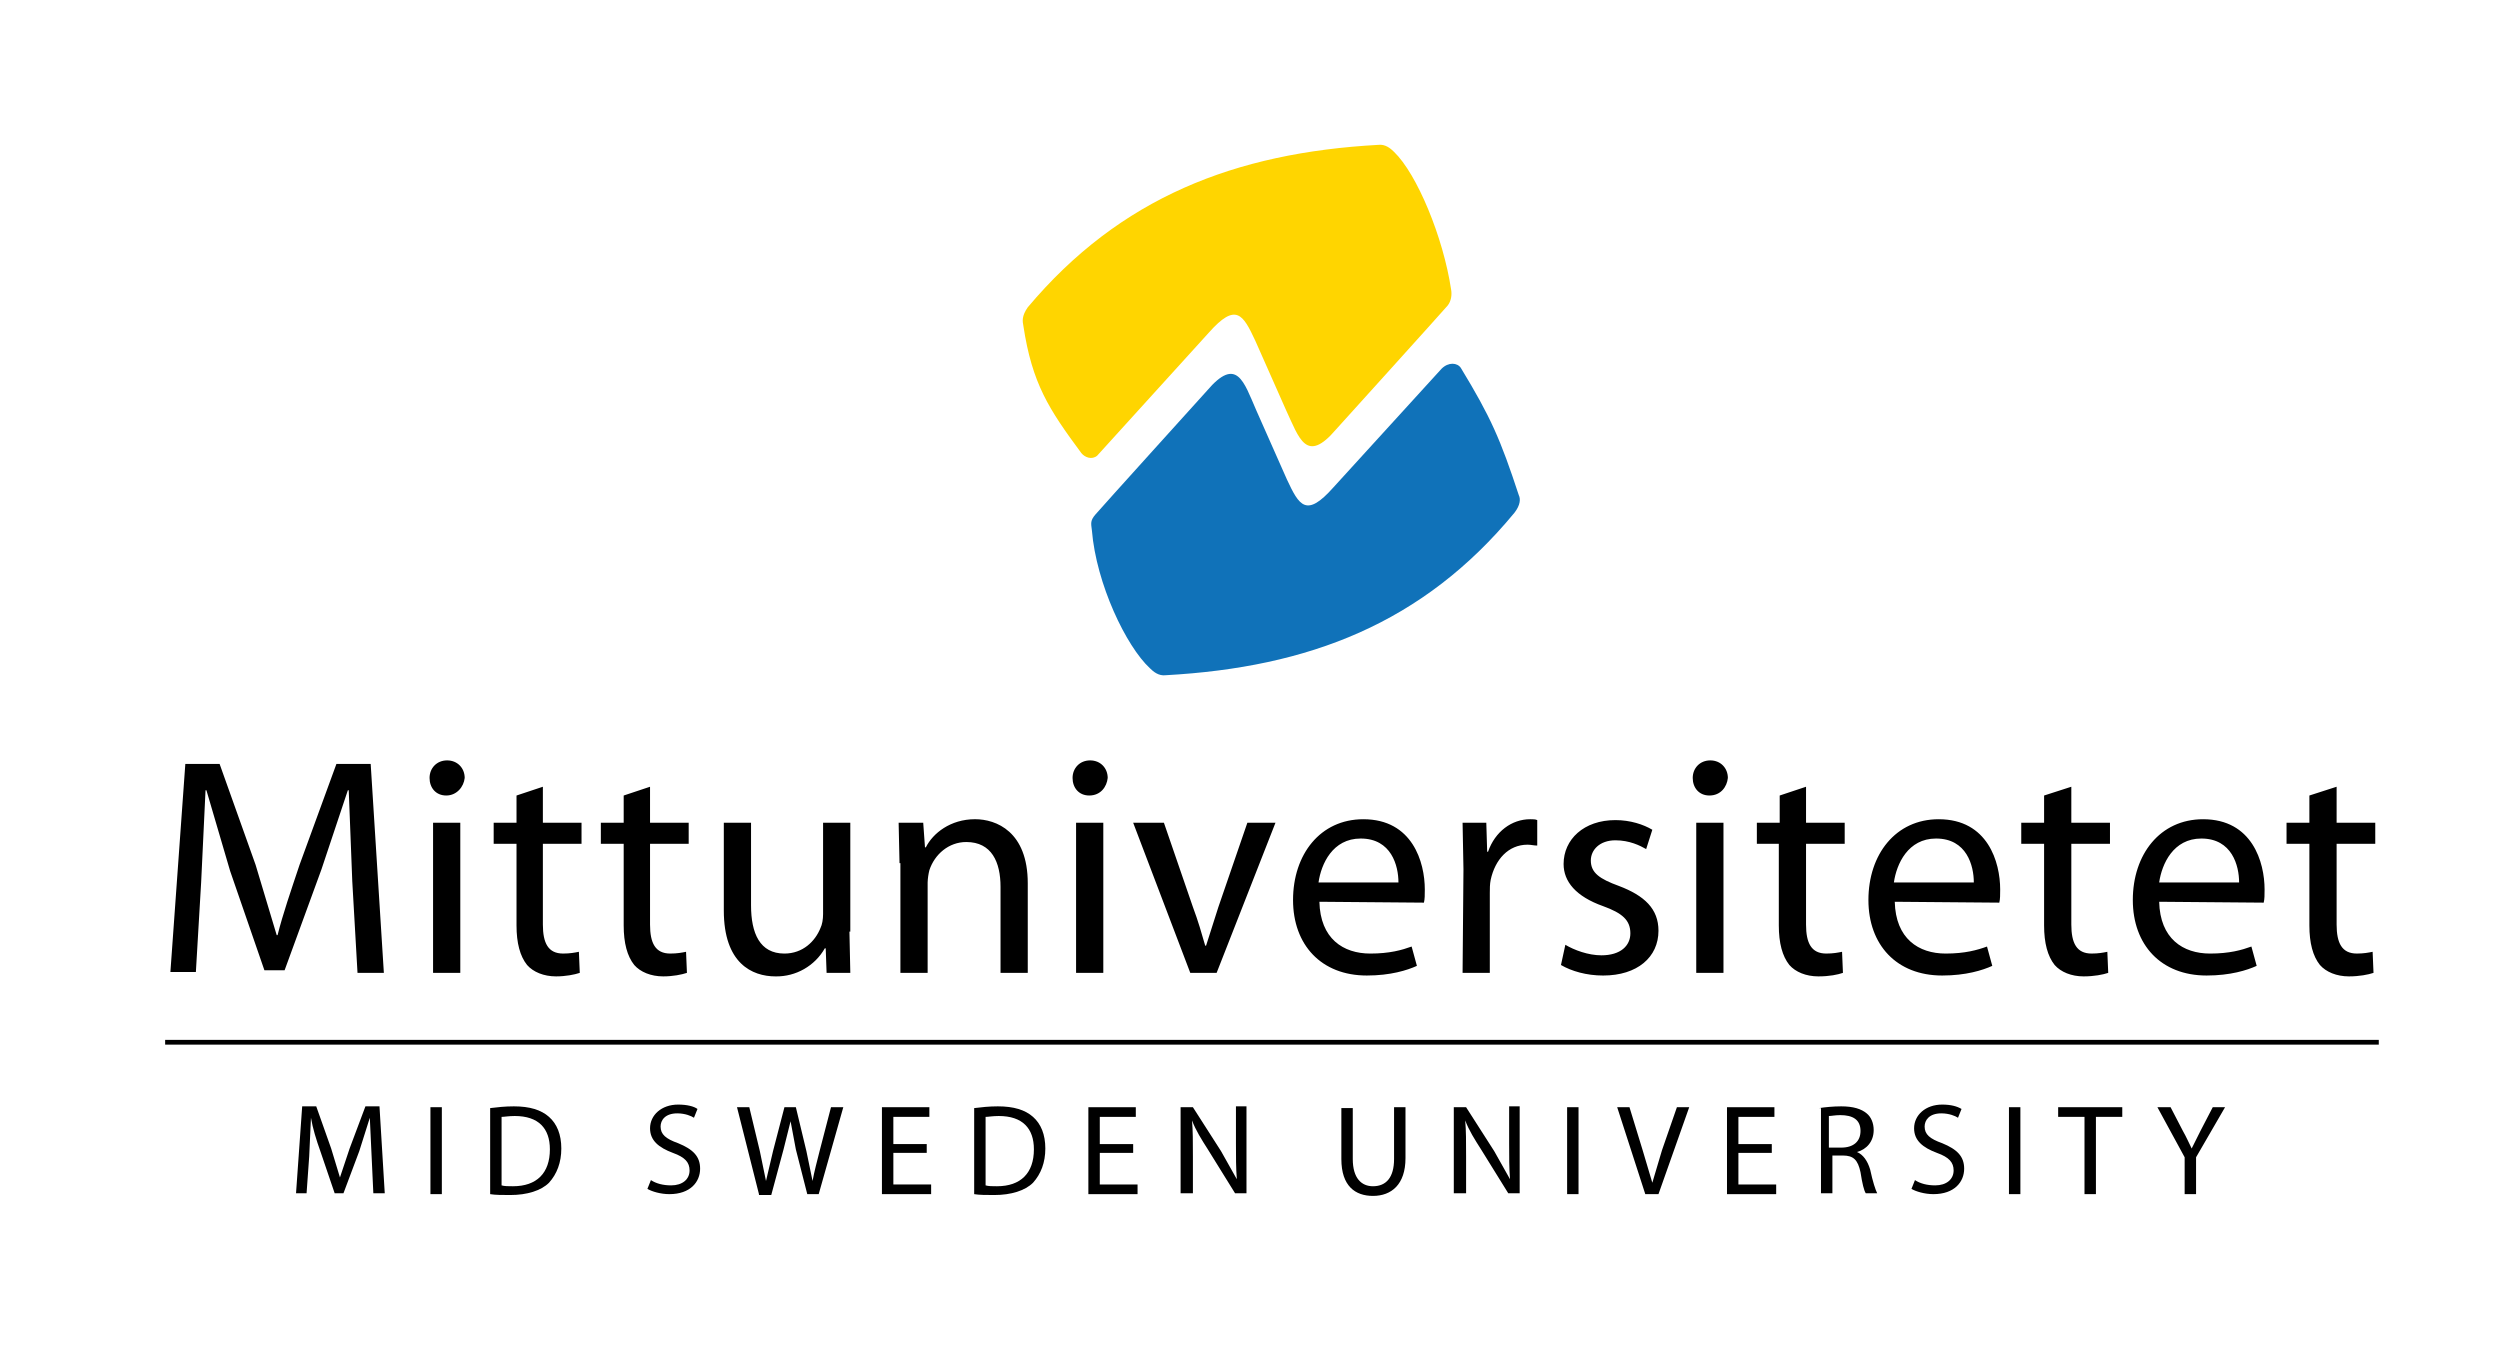
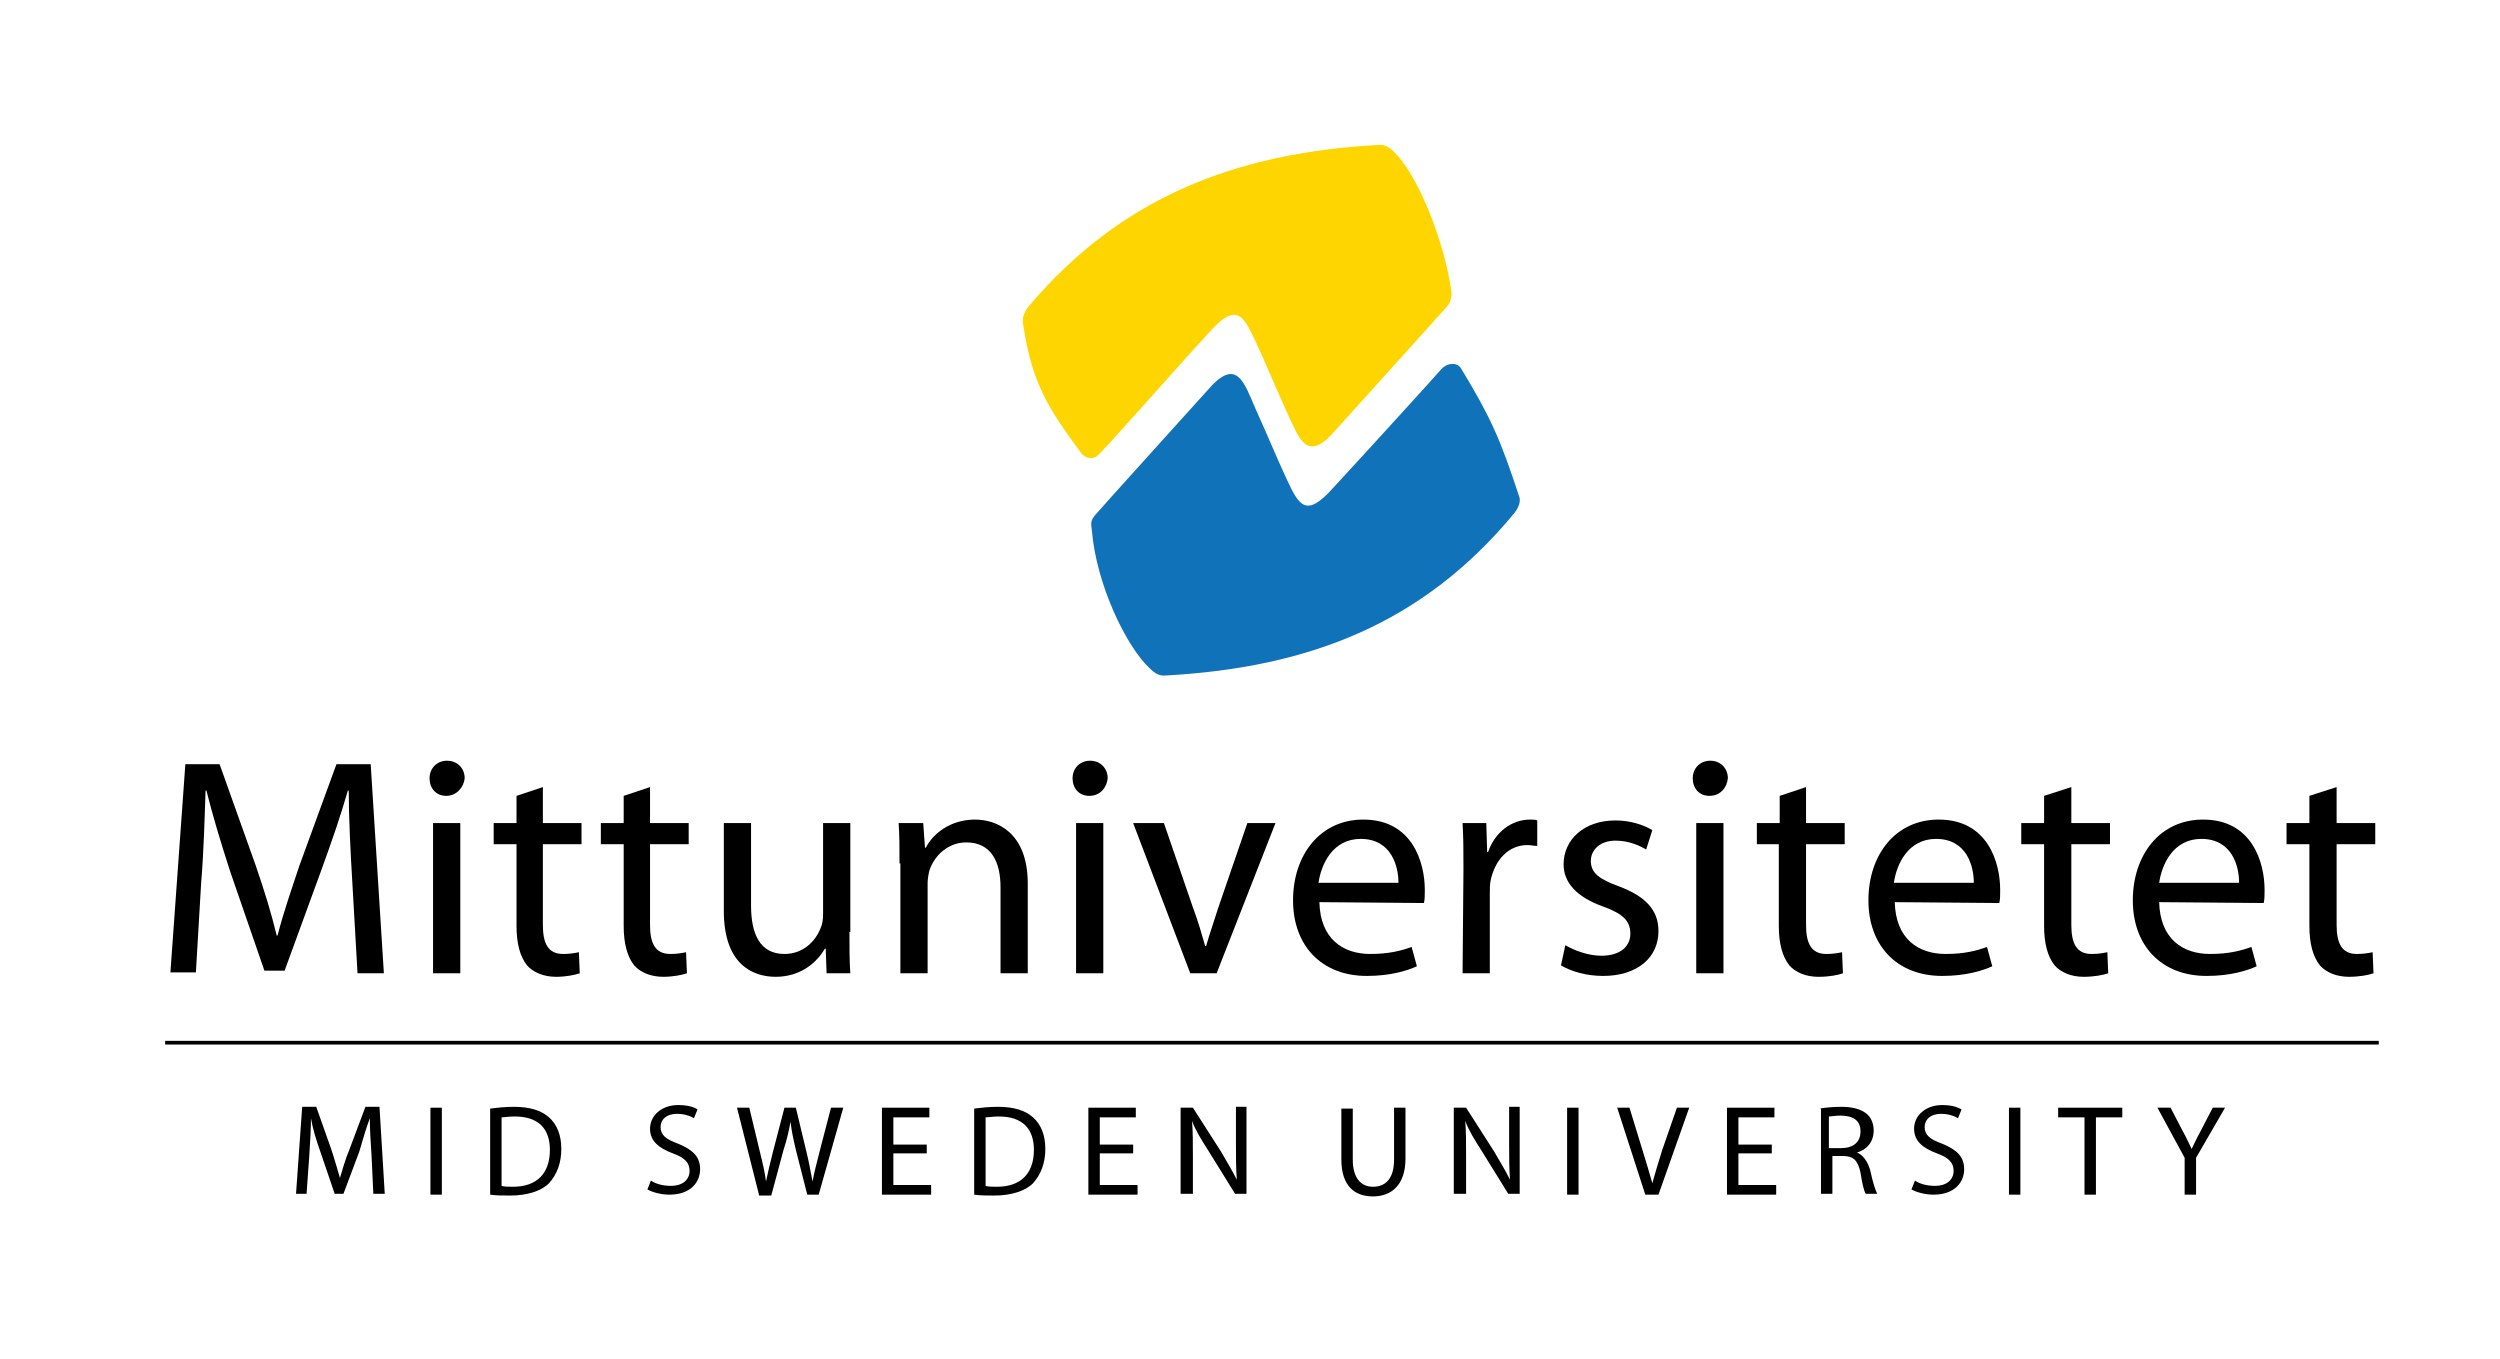
- <svg xmlns="http://www.w3.org/2000/svg" width="221" height="120" fill="none">
-   <path d="M128.282 25.615c.078.466 0 1.009-.31 1.397-.388.466-9.862 10.944-9.862 10.944-2.64 3.105-3.261.776-4.426-1.708l-2.718-6.132c-1.087-2.329-1.708-3.415-4.116-.699l-9.862 10.867c-.466.388-1.087.155-1.398-.233-2.873-3.881-4.349-6.132-5.125-11.255-.078-.388-.155-.854.388-1.63 8.154-9.702 18.326-13.661 30.983-14.36.622-.078 1.087.311 1.398.621 2.019 1.941 4.349 7.529 5.047 12.186z" fill="#ffd500" />
-   <path d="M96.523 46.882c-.078-.621-.155-.854.311-1.397.388-.466 9.862-10.944 9.862-10.944 2.64-3.105 3.261-.776 4.349 1.708l2.717 6.132c1.088 2.329 1.709 3.415 4.116.699l9.551-10.479c.622-.621 1.398-.543 1.709-.078 2.64 4.347 3.494 6.287 5.125 11.255.155.31.155.854-.388 1.552-8.076 9.78-18.171 13.661-30.829 14.36-.621.078-1.087-.311-1.397-.621-2.097-1.94-4.737-7.451-5.126-12.186z" fill="#1072b9" />
-   <path d="M31.139 77.853l-.311-7.995h-.078l-2.33 6.986-3.261 8.926h-1.786l-3.029-8.771-2.097-7.141h-.078l-.388 8.15-.466 7.917h-2.252l1.32-18.396h3.029l3.184 8.926 1.864 6.21h.078c.466-1.863 1.165-3.881 1.941-6.21l3.261-8.926h3.028l1.165 18.473h-2.329l-.466-8.15zm8.309-7.53c-.932 0-1.475-.699-1.475-1.552s.621-1.552 1.553-1.552 1.553.699 1.553 1.552c-.078.776-.699 1.552-1.631 1.552zm-1.165 15.679V72.73h2.407v13.273h-2.407zm9.707-16.455v3.182h3.417v1.863H47.99v7.141c0 1.63.466 2.561 1.786 2.561.621 0 1.009-.078 1.398-.155l.078 1.863c-.466.155-1.242.311-2.097.311-1.087 0-2.019-.388-2.563-1.009-.621-.776-.932-1.94-.932-3.493v-7.219h-2.019V72.73h2.019v-2.406l2.33-.776zm9.473 0v3.182h3.417v1.863h-3.417v7.141c0 1.63.466 2.561 1.786 2.561.621 0 1.01-.078 1.398-.155l.078 1.863c-.466.155-1.242.311-2.097.311-1.087 0-2.019-.388-2.562-1.009-.621-.776-.932-1.94-.932-3.493v-7.219h-2.019V72.73h2.019v-2.406l2.33-.776zM75.09 82.355l.078 3.648h-2.097l-.078-2.173h-.078a4.92 4.92 0 0 1-4.349 2.484c-2.097 0-4.581-1.164-4.581-5.821V72.73h2.407v7.296c0 2.484.777 4.269 2.951 4.269 1.631 0 2.718-1.087 3.184-2.251.155-.31.233-.776.233-1.242V72.73h2.407v9.625h-.078zm4.427-6.055l-.078-3.571h2.174l.155 2.173h.078c.621-1.242 2.174-2.484 4.349-2.484 1.864 0 4.659 1.087 4.659 5.666v7.917h-2.407v-7.607c0-2.173-.776-3.959-3.028-3.959-1.553 0-2.796 1.087-3.261 2.484a5.22 5.22 0 0 0-.155 1.087v7.995h-2.407V76.3h-.078zm16.773-5.977c-.932 0-1.475-.699-1.475-1.552s.621-1.552 1.553-1.552 1.553.699 1.553 1.552c-.078.776-.621 1.552-1.631 1.552zm-1.165 15.679V72.73h2.407v13.273h-2.407zm7.765-13.272l2.563 7.451c.466 1.242.776 2.329 1.087 3.415h.077l1.088-3.415 2.562-7.451h2.485l-5.203 13.273h-2.329l-5.048-13.273h2.718zm13.745 6.985c.077 3.26 2.096 4.58 4.504 4.58 1.708 0 2.795-.311 3.649-.621l.466 1.708c-.854.388-2.329.854-4.426.854-4.038 0-6.523-2.717-6.523-6.675 0-4.036 2.407-7.141 6.212-7.141 4.349 0 5.436 3.803 5.436 6.21 0 .466 0 .854-.078 1.164l-9.24-.078zm6.988-1.708c0-1.475-.621-3.881-3.339-3.881-2.485 0-3.494 2.251-3.727 3.881h7.066zm5.747-1.163l-.078-4.114h2.097l.077 2.561h.078c.621-1.785 2.097-2.872 3.727-2.872.233 0 .466 0 .621.078v2.251c-.31 0-.543-.078-.854-.078-1.708 0-2.873 1.32-3.261 3.105-.078.388-.078.776-.078 1.164v7.063h-2.407l.078-9.159zm9.007 6.675c.777.466 2.019.931 3.184.931 1.709 0 2.563-.854 2.563-1.94 0-1.164-.699-1.785-2.408-2.406-2.407-.854-3.494-2.173-3.494-3.726 0-2.173 1.786-3.881 4.582-3.881 1.32 0 2.485.388 3.261.854l-.544 1.708c-.543-.311-1.475-.776-2.717-.776-1.398 0-2.175.854-2.175 1.785 0 1.087.777 1.63 2.485 2.251 2.252.854 3.495 2.018 3.495 3.959 0 2.329-1.864 3.959-4.893 3.959-1.475 0-2.795-.388-3.727-.931l.388-1.785zm12.735-13.196c-.931 0-1.475-.699-1.475-1.552s.621-1.552 1.553-1.552 1.553.699 1.553 1.552c-.077.776-.621 1.552-1.631 1.552zm-1.164 15.679V72.73h2.407v13.273h-2.407zm9.706-16.455v3.182h3.417v1.863h-3.417v7.141c0 1.63.466 2.561 1.786 2.561.622 0 1.01-.078 1.398-.155l.078 1.863c-.466.155-1.165.311-2.175.311-1.087 0-2.018-.388-2.562-1.009-.621-.776-.932-1.94-.932-3.493v-7.219h-1.941V72.73h2.019v-2.406l2.329-.776zm7.843 10.168c.078 3.26 2.097 4.58 4.504 4.58 1.708 0 2.796-.311 3.65-.621l.466 1.708c-.855.388-2.33.854-4.427.854-4.037 0-6.522-2.717-6.522-6.675 0-4.036 2.407-7.141 6.212-7.141 4.348 0 5.436 3.803 5.436 6.21 0 .466 0 .854-.078 1.164l-9.241-.078zm6.989-1.708c0-1.475-.621-3.881-3.339-3.881-2.485 0-3.494 2.251-3.727 3.881h7.066zm8.619-8.46v3.182h3.417v1.863h-3.417v7.141c0 1.63.466 2.561 1.786 2.561.622 0 1.01-.078 1.398-.155l.078 1.863c-.466.155-1.243.311-2.174.311-1.088 0-2.019-.388-2.563-1.009-.621-.776-.932-1.94-.932-3.493v-7.219h-2.019V72.73h2.019v-2.406l2.407-.776zm7.766 10.168c.077 3.26 2.096 4.58 4.504 4.58 1.708 0 2.795-.311 3.649-.621l.466 1.708c-.854.388-2.329.854-4.426.854-4.038 0-6.523-2.717-6.523-6.675 0-4.036 2.407-7.141 6.212-7.141 4.349 0 5.436 3.803 5.436 6.21 0 .466 0 .854-.078 1.164l-9.24-.078zm7.066-1.708c0-1.475-.621-3.881-3.339-3.881-2.485 0-3.494 2.251-3.727 3.881h7.066zm8.62-8.46v3.182h3.416v1.863h-3.416v7.141c0 1.63.466 2.561 1.786 2.561.621 0 1.009-.078 1.397-.155l.078 1.863c-.466.155-1.242.311-2.174.311-1.087 0-2.019-.388-2.563-1.009-.621-.776-.932-1.94-.932-3.493v-7.219h-2.019V72.73h2.019v-2.406l2.408-.776z" fill="#000" />
-   <path d="M14.599 92.135h195.685" stroke="#000" stroke-width=".42" />
-   <g fill="#000">
-     <path d="M32.847 102.147l-.155-3.337-.932 2.949-1.398 3.726h-.777l-1.242-3.648c-.388-1.087-.699-2.096-.854-3.027l-.155 3.415-.233 3.26h-.932l.544-7.684h1.242l1.32 3.726.777 2.561.854-2.561 1.398-3.726h1.242l.466 7.684h-1.009l-.155-3.338zm6.212-4.269v7.685H38.05v-7.685h1.009z" />
-     <use href="#B" />
-     <path d="M57.541 104.321c.466.31 1.087.466 1.786.466 1.01 0 1.631-.544 1.631-1.32 0-.699-.388-1.164-1.475-1.552-1.242-.466-2.019-1.087-2.019-2.174 0-1.164 1.01-2.096 2.485-2.096.776 0 1.398.155 1.708.388l-.311.776c-.233-.155-.777-.388-1.475-.388-1.087 0-1.475.621-1.475 1.164 0 .699.466 1.087 1.553 1.475 1.32.543 1.941 1.164 1.941 2.251 0 1.164-.854 2.251-2.718 2.251-.776 0-1.553-.233-1.941-.466l.311-.776zm9.551 1.242l-1.941-7.685h1.087l.932 3.881.544 2.639.621-2.639 1.009-3.881h1.01l.932 3.881.544 2.639c.155-.853.388-1.707.621-2.639l1.009-3.881h1.087l-2.174 7.685h-1.01l-1.01-3.959-.466-2.484-.621 2.484-1.087 4.036h-1.087v-.077zm14.832-3.648h-2.951v2.794h3.339v.854h-4.349v-7.685h4.193v.854h-3.184v2.406h2.951v.777z" />
-     <use href="#B" x="42.787" />
-     <use href="#C" />
-     <path d="M104.365 105.563v-7.685h1.088l2.485 3.881 1.397 2.484c-.077-1.009-.077-1.94-.077-3.182v-3.26h.931v7.684h-1.009l-2.407-3.881c-.544-.854-1.087-1.707-1.398-2.561.078.931.078 1.863.078 3.182v3.26h-1.088v.078zm15.22-7.685v4.58c0 1.708.777 2.406 1.786 2.406 1.165 0 1.864-.776 1.864-2.406v-4.58h1.01v4.502c0 2.329-1.243 3.338-2.874 3.338-1.553 0-2.795-.854-2.795-3.26v-4.502h1.009v-.078zm8.931 7.685v-7.685h1.087l2.485 3.881 1.397 2.484c-.077-1.009-.077-1.94-.077-3.182v-3.26h.931v7.684h-1.009l-2.407-3.881c-.544-.854-1.087-1.707-1.398-2.561.078.931.078 1.863.078 3.182v3.26h-1.087v.078zm11.026-7.685v7.685h-1.009v-7.685h1.009zm5.902 7.685l-2.485-7.685h1.087l1.165 3.804.854 2.872.854-2.872 1.32-3.804h1.087l-2.717 7.685h-1.165z" />
-     <use href="#C" x="56.454" />
-     <path d="M160.819 97.956c.466-.078 1.243-.155 1.941-.155 1.088 0 1.786.233 2.252.621.389.311.622.854.622 1.475 0 1.01-.622 1.707-1.476 1.941.544.233.932.776 1.165 1.552.233 1.087.466 1.786.621 2.096h-1.009c-.156-.233-.311-.854-.466-1.863-.233-1.086-.621-1.475-1.553-1.475h-.932v3.338h-1.01v-7.529h-.155zm.932 3.493h1.009c1.088 0 1.709-.543 1.709-1.475 0-1.009-.699-1.397-1.786-1.397-.466 0-.777.078-1.01.078v2.794h.078zm7.532 2.872c.466.31 1.087.466 1.786.466 1.01 0 1.631-.544 1.631-1.32 0-.699-.388-1.164-1.475-1.552-1.243-.466-2.019-1.087-2.019-2.174 0-1.164 1.009-2.096 2.485-2.096.776 0 1.32.155 1.708.388l-.311.776c-.233-.155-.776-.388-1.475-.388-1.087 0-1.476.621-1.476 1.164 0 .699.466 1.087 1.554 1.475 1.32.543 1.941 1.164 1.941 2.251 0 1.164-.854 2.251-2.718 2.251-.777 0-1.553-.233-1.941-.466l.31-.776zm9.319-6.443v7.685h-1.01v-7.685h1.01zm5.668.854h-2.329v-.854h5.668v.854h-2.329v6.831h-1.01v-6.831zm8.853 6.831v-3.26l-2.408-4.425h1.165l1.087 2.096c.311.543.544 1.087.777 1.553l.776-1.553 1.087-2.096h1.088l-2.563 4.425v3.26h-1.009z" />
+ <svg xmlns="http://www.w3.org/2000/svg" version="1.1" id="Layer_1" x="0px" y="0px" viewBox="0 0 284.6 154.6" style="enable-background:new 0 0 284.6 154.6;" xml:space="preserve">
+   <style type="text/css">
+ 	.st0{fill:#FFD500;}
+ 	.st1{fill:#1072B9;}
+ 	.st2{fill:none;stroke:#000000;stroke-width:0.42;}
+ </style>
+   <path class="st0" d="M165.2,33c0.1,0.6,0,1.3-0.4,1.8c-0.5,0.6-12.7,14.1-12.7,14.1c-3.4,4-4.2,1-5.7-2.2c-1.5-3.3-2.2-5.1-3.5-7.9  c-1.4-3-2.2-4.4-5.3-0.9c-3.8,4.1-12,13.5-12.7,14c-0.6,0.5-1.4,0.2-1.8-0.3c-3.7-5-5.6-7.9-6.6-14.5c-0.1-0.5-0.2-1.1,0.5-2.1  c10.5-12.5,23.6-17.6,39.9-18.5c0.8-0.1,1.4,0.4,1.8,0.8C161.3,19.8,164.3,27,165.2,33z" />
+   <g>
+     <path class="st1" d="M124.3,60.4c-0.1-0.8-0.2-1.1,0.4-1.8c0.5-0.6,12.7-14.1,12.7-14.1c3.4-4,4.2-1,5.6,2.2   c1.5,3.3,2.2,5.1,3.5,7.9c1.4,3,2.2,4.4,5.3,0.9c3.8-4.1,11.8-12.9,12.3-13.5c0.8-0.8,1.8-0.7,2.2-0.1c3.4,5.6,4.5,8.1,6.6,14.5   c0.2,0.4,0.2,1.1-0.5,2C162,71,149,76,132.7,76.9c-0.8,0.1-1.4-0.4-1.8-0.8C128.2,73.6,124.8,66.5,124.3,60.4z" />
  </g>
-   <defs>
-     <path id="B" d="M43.33 97.956c.621-.078 1.32-.155 2.097-.155 1.398 0 2.407.311 3.106.931s1.087 1.553 1.087 2.795-.388 2.25-1.087 3.027c-.699.698-1.941 1.086-3.417 1.086-.699 0-1.32 0-1.786-.077v-7.607zm1.009 6.831c.233.077.621.077 1.01.077 2.097 0 3.261-1.164 3.261-3.26 0-1.863-1.01-2.949-3.106-2.949-.544 0-.932.078-1.165.078v6.055z" />
-     <path id="C" d="M100.172 101.915h-2.951v2.794h3.339v.854h-4.348v-7.685h4.193v.854h-3.184v2.406h2.951v.777z" />
-   </defs>
+   <g>
+     <g>
+       <path d="M40.1,100.3c-0.2-3.3-0.4-7.3-0.4-10.3h-0.1c-0.8,2.8-1.8,5.7-3,9l-4.2,11.5h-2.3l-3.9-11.3c-1.1-3.4-2-6.4-2.7-9.2h-0.1    c-0.1,3-0.2,6.9-0.5,10.5l-0.6,10.2h-2.9L21.1,87H25l4.1,11.5c1,2.9,1.8,5.5,2.4,8h0.1c0.6-2.4,1.5-5,2.5-8L38.3,87h3.9l1.5,23.8    h-3L40.1,100.3z" />
+       <path d="M50.8,90.6c-1.2,0-1.9-0.9-1.9-2c0-1.1,0.8-2,2-2c1.2,0,2,0.9,2,2C52.8,89.6,52,90.6,50.8,90.6L50.8,90.6z M49.3,110.8    V93.7h3.1v17.1H49.3z" />
+       <path d="M61.8,89.6v4.1h4.4v2.4h-4.4v9.2c0,2.1,0.6,3.3,2.3,3.3c0.8,0,1.3-0.1,1.8-0.2l0.1,2.4c-0.6,0.2-1.6,0.4-2.7,0.4    c-1.4,0-2.6-0.5-3.3-1.3c-0.8-1-1.2-2.5-1.2-4.5v-9.3h-2.6v-2.4h2.6v-3.1L61.8,89.6z" />
+       <path d="M74,89.6v4.1h4.4v2.4H74v9.2c0,2.1,0.6,3.3,2.3,3.3c0.8,0,1.3-0.1,1.8-0.2l0.1,2.4c-0.6,0.2-1.6,0.4-2.7,0.4    c-1.4,0-2.6-0.5-3.3-1.3c-0.8-1-1.2-2.5-1.2-4.5v-9.3h-2.6v-2.4H71v-3.1L74,89.6z" />
+       <path d="M96.7,106.1c0,1.8,0,3.3,0.1,4.7h-2.7L94,108h-0.1c-0.8,1.4-2.6,3.2-5.6,3.2c-2.7,0-5.9-1.5-5.9-7.5v-10h3.1v9.4    c0,3.2,1,5.5,3.8,5.5c2.1,0,3.5-1.4,4.1-2.9c0.2-0.4,0.3-1,0.3-1.6V93.7h3.1V106.1z" />
+       <path d="M102.4,98.3c0-1.8,0-3.2-0.1-4.6h2.8l0.2,2.8h0.1c0.8-1.6,2.8-3.2,5.6-3.2c2.4,0,6,1.4,6,7.3v10.2h-3.1v-9.8    c0-2.8-1-5.1-3.9-5.1c-2,0-3.6,1.4-4.2,3.2c-0.1,0.4-0.2,1-0.2,1.4v10.3h-3.1V98.3z" />
+       <path d="M124,90.6c-1.2,0-1.9-0.9-1.9-2c0-1.1,0.8-2,2-2c1.2,0,2,0.9,2,2C126,89.6,125.3,90.6,124,90.6L124,90.6z M122.5,110.8    V93.7h3.1v17.1H122.5z" />
+       <path d="M132.5,93.7l3.3,9.6c0.6,1.6,1,3,1.4,4.4h0.1c0.4-1.4,0.9-2.8,1.4-4.4l3.3-9.6h3.2l-6.7,17.1h-3l-6.5-17.1H132.5z" />
+       <path d="M150.2,102.7c0.1,4.2,2.7,5.9,5.8,5.9c2.2,0,3.6-0.4,4.7-0.8l0.6,2.2c-1.1,0.5-3,1.1-5.7,1.1c-5.2,0-8.4-3.5-8.4-8.6    c0-5.2,3.1-9.2,8-9.2c5.6,0,7,4.9,7,8c0,0.6,0,1.1-0.1,1.5L150.2,102.7z M159.2,100.5c0-1.9-0.8-5-4.3-5c-3.2,0-4.5,2.9-4.8,5    H159.2z" />
+       <path d="M166.6,99c0-2,0-3.7-0.1-5.3h2.7l0.1,3.3h0.1c0.8-2.3,2.7-3.7,4.8-3.7c0.3,0,0.6,0,0.8,0.1v2.9c-0.4,0-0.7-0.1-1.1-0.1    c-2.2,0-3.7,1.7-4.2,4c-0.1,0.5-0.1,1-0.1,1.5v9.1h-3.1L166.6,99z" />
+       <path d="M178.2,107.6c1,0.6,2.6,1.2,4.1,1.2c2.2,0,3.3-1.1,3.3-2.5c0-1.5-0.9-2.3-3.1-3.1c-3.1-1.1-4.5-2.8-4.5-4.8    c0-2.8,2.3-5,5.9-5c1.7,0,3.2,0.5,4.2,1.1l-0.7,2.2c-0.7-0.4-1.9-1-3.5-1c-1.8,0-2.8,1.1-2.8,2.3c0,1.4,1,2.1,3.2,2.9    c2.9,1.1,4.5,2.6,4.5,5.1c0,3-2.4,5.1-6.3,5.1c-1.9,0-3.6-0.5-4.8-1.2L178.2,107.6z" />
+       <path d="M194.6,90.6c-1.2,0-1.9-0.9-1.9-2c0-1.1,0.8-2,2-2c1.2,0,2,0.9,2,2C196.6,89.6,195.9,90.6,194.6,90.6L194.6,90.6z     M193.1,110.8V93.7h3.1v17.1H193.1z" />
+       <path d="M205.6,89.6v4.1h4.4v2.4h-4.4v9.2c0,2.1,0.6,3.3,2.3,3.3c0.8,0,1.3-0.1,1.8-0.2l0.1,2.4c-0.6,0.2-1.5,0.4-2.8,0.4    c-1.4,0-2.6-0.5-3.3-1.3c-0.8-1-1.2-2.5-1.2-4.5v-9.3H200v-2.4h2.6v-3.1L205.6,89.6z" />
+       <path d="M215.7,102.7c0.1,4.2,2.7,5.9,5.8,5.9c2.2,0,3.6-0.4,4.7-0.8l0.6,2.2c-1.1,0.5-3,1.1-5.7,1.1c-5.2,0-8.4-3.5-8.4-8.6    c0-5.2,3.1-9.2,8-9.2c5.6,0,7,4.9,7,8c0,0.6,0,1.1-0.1,1.5L215.7,102.7z M224.7,100.5c0-1.9-0.8-5-4.3-5c-3.2,0-4.5,2.9-4.8,5    H224.7z" />
+       <path d="M235.8,89.6v4.1h4.4v2.4h-4.4v9.2c0,2.1,0.6,3.3,2.3,3.3c0.8,0,1.3-0.1,1.8-0.2l0.1,2.4c-0.6,0.2-1.6,0.4-2.8,0.4    c-1.4,0-2.6-0.5-3.3-1.3c-0.8-1-1.2-2.5-1.2-4.5v-9.3h-2.6v-2.4h2.6v-3.1L235.8,89.6z" />
+       <path d="M245.8,102.7c0.1,4.2,2.7,5.9,5.8,5.9c2.2,0,3.6-0.4,4.7-0.8l0.6,2.2c-1.1,0.5-3,1.1-5.7,1.1c-5.2,0-8.4-3.5-8.4-8.6    c0-5.2,3.1-9.2,8-9.2c5.6,0,7,4.9,7,8c0,0.6,0,1.1-0.1,1.5L245.8,102.7z M254.9,100.5c0-1.9-0.8-5-4.3-5c-3.2,0-4.5,2.9-4.8,5    H254.9z" />
+       <path d="M266,89.6v4.1h4.4v2.4H266v9.2c0,2.1,0.6,3.3,2.3,3.3c0.8,0,1.3-0.1,1.8-0.2l0.1,2.4c-0.6,0.2-1.6,0.4-2.8,0.4    c-1.4,0-2.6-0.5-3.3-1.3c-0.8-1-1.2-2.5-1.2-4.5v-9.3h-2.6v-2.4h2.6v-3.1L266,89.6z" />
+     </g>
+     <line class="st2" x1="18.8" y1="118.7" x2="270.8" y2="118.7" />
+     <g>
+       <path d="M42.3,131.6c-0.1-1.4-0.2-3.1-0.2-4.3h0c-0.4,1.1-0.8,2.4-1.2,3.8l-1.8,4.8h-1l-1.6-4.7c-0.5-1.4-0.9-2.7-1.1-3.9h0    c0,1.2-0.1,2.9-0.2,4.4l-0.3,4.2h-1.2l0.7-9.9H36l1.7,4.8c0.4,1.2,0.7,2.3,1,3.3h0c0.3-1,0.6-2.1,1.1-3.3l1.8-4.8h1.6l0.6,9.9    h-1.3L42.3,131.6z" />
+       <path d="M50.3,126.1v9.9H49v-9.9H50.3z" />
+       <path d="M55.8,126.2c0.8-0.1,1.7-0.2,2.7-0.2c1.8,0,3.1,0.4,4,1.2c0.9,0.8,1.4,2,1.4,3.6c0,1.6-0.5,2.9-1.4,3.9    c-0.9,0.9-2.5,1.4-4.4,1.4c-0.9,0-1.7,0-2.3-0.1V126.2z M57.1,135c0.3,0.1,0.8,0.1,1.3,0.1c2.7,0,4.2-1.5,4.2-4.2    c0-2.4-1.3-3.8-4-3.8c-0.7,0-1.2,0.1-1.5,0.1V135z" />
+       <path d="M74.1,134.4c0.6,0.4,1.4,0.6,2.3,0.6c1.3,0,2.1-0.7,2.1-1.7c0-0.9-0.5-1.5-1.9-2c-1.6-0.6-2.6-1.4-2.6-2.8    c0-1.5,1.3-2.7,3.2-2.7c1,0,1.8,0.2,2.2,0.5l-0.4,1c-0.3-0.2-1-0.5-1.9-0.5c-1.4,0-1.9,0.8-1.9,1.5c0,0.9,0.6,1.4,2,1.9    c1.7,0.7,2.5,1.5,2.5,2.9c0,1.5-1.1,2.9-3.5,2.9c-1,0-2-0.3-2.5-0.6L74.1,134.4z" />
+       <path d="M86.4,136l-2.5-9.9h1.4l1.2,5c0.3,1.2,0.6,2.5,0.7,3.4h0c0.2-1,0.5-2.2,0.8-3.4l1.3-5h1.3l1.2,5c0.3,1.2,0.5,2.4,0.7,3.4    h0c0.2-1.1,0.5-2.2,0.8-3.4l1.3-5H96l-2.8,9.9h-1.3l-1.3-5.1c-0.3-1.3-0.5-2.2-0.6-3.2h0c-0.2,1-0.4,2-0.8,3.2l-1.4,5.2H86.4z" />
+       <path d="M105.5,131.3h-3.8v3.6h4.3v1.1h-5.6v-9.9h5.4v1.1h-4.1v3.1h3.8V131.3z" />
+       <path d="M110.9,126.2c0.8-0.1,1.7-0.2,2.7-0.2c1.8,0,3.1,0.4,4,1.2c0.9,0.8,1.4,2,1.4,3.6c0,1.6-0.5,2.9-1.4,3.9    c-0.9,0.9-2.5,1.4-4.4,1.4c-0.9,0-1.7,0-2.3-0.1V126.2z M112.2,135c0.3,0.1,0.8,0.1,1.3,0.1c2.7,0,4.2-1.5,4.2-4.2    c0-2.4-1.3-3.8-4-3.8c-0.7,0-1.2,0.1-1.5,0.1V135z" />
+       <path d="M129,131.3h-3.8v3.6h4.3v1.1h-5.6v-9.9h5.4v1.1h-4.1v3.1h3.8V131.3z" />
+       <path d="M134.4,136v-9.9h1.4l3.2,5c0.7,1.2,1.3,2.2,1.8,3.2l0,0c-0.1-1.3-0.1-2.5-0.1-4.1v-4.2h1.2v9.9h-1.3l-3.1-5    c-0.7-1.1-1.4-2.2-1.8-3.3l0,0c0.1,1.2,0.1,2.4,0.1,4.1v4.2H134.4z" />
+       <path d="M154,126.1v5.9c0,2.2,1,3.1,2.3,3.1c1.5,0,2.4-1,2.4-3.1v-5.9h1.3v5.8c0,3-1.6,4.3-3.7,4.3c-2,0-3.6-1.1-3.6-4.2v-5.8H154    z" />
+       <path d="M165.5,136v-9.9h1.4l3.2,5c0.7,1.2,1.3,2.2,1.8,3.2l0,0c-0.1-1.3-0.1-2.5-0.1-4.1v-4.2h1.2v9.9h-1.3l-3.1-5    c-0.7-1.1-1.4-2.2-1.8-3.3l0,0c0.1,1.2,0.1,2.4,0.1,4.1v4.2H165.5z" />
+       <path d="M179.7,126.1v9.9h-1.3v-9.9H179.7z" />
+       <path d="M187.3,136l-3.2-9.9h1.4l1.5,4.9c0.4,1.3,0.8,2.6,1.1,3.7h0c0.3-1.1,0.7-2.4,1.1-3.7l1.7-4.9h1.4l-3.5,9.9H187.3z" />
+       <path d="M201.7,131.3h-3.8v3.6h4.3v1.1h-5.6v-9.9h5.4v1.1h-4.1v3.1h3.8V131.3z" />
+       <path d="M207.1,126.2c0.6-0.1,1.6-0.2,2.5-0.2c1.4,0,2.3,0.3,2.9,0.8c0.5,0.4,0.8,1.1,0.8,1.9c0,1.3-0.8,2.2-1.9,2.5v0    c0.7,0.3,1.2,1,1.5,2c0.3,1.4,0.6,2.3,0.8,2.7h-1.3c-0.2-0.3-0.4-1.1-0.6-2.4c-0.3-1.4-0.8-1.9-2-1.9h-1.2v4.3h-1.3V126.2z     M208.3,130.7h1.3c1.4,0,2.2-0.7,2.2-1.9c0-1.3-0.9-1.8-2.3-1.8c-0.6,0-1,0.1-1.3,0.1V130.7z" />
+       <path d="M218,134.4c0.6,0.4,1.4,0.6,2.3,0.6c1.3,0,2.1-0.7,2.1-1.7c0-0.9-0.5-1.5-1.9-2c-1.6-0.6-2.6-1.4-2.6-2.8    c0-1.5,1.3-2.7,3.2-2.7c1,0,1.7,0.2,2.2,0.5l-0.4,1c-0.3-0.2-1-0.5-1.9-0.5c-1.4,0-1.9,0.8-1.9,1.5c0,0.9,0.6,1.4,2,1.9    c1.7,0.7,2.5,1.5,2.5,2.9c0,1.5-1.1,2.9-3.5,2.9c-1,0-2-0.3-2.5-0.6L218,134.4z" />
+       <path d="M230,126.1v9.9h-1.3v-9.9H230z" />
+       <path d="M237.3,127.2h-3v-1.1h7.3v1.1h-3v8.8h-1.3V127.2z" />
+       <path d="M248.7,136v-4.2l-3.1-5.7h1.5l1.4,2.7c0.4,0.7,0.7,1.4,1,2h0c0.3-0.6,0.6-1.3,1-2l1.4-2.7h1.4l-3.3,5.7v4.2H248.7z" />
+     </g>
+   </g>
</svg>
